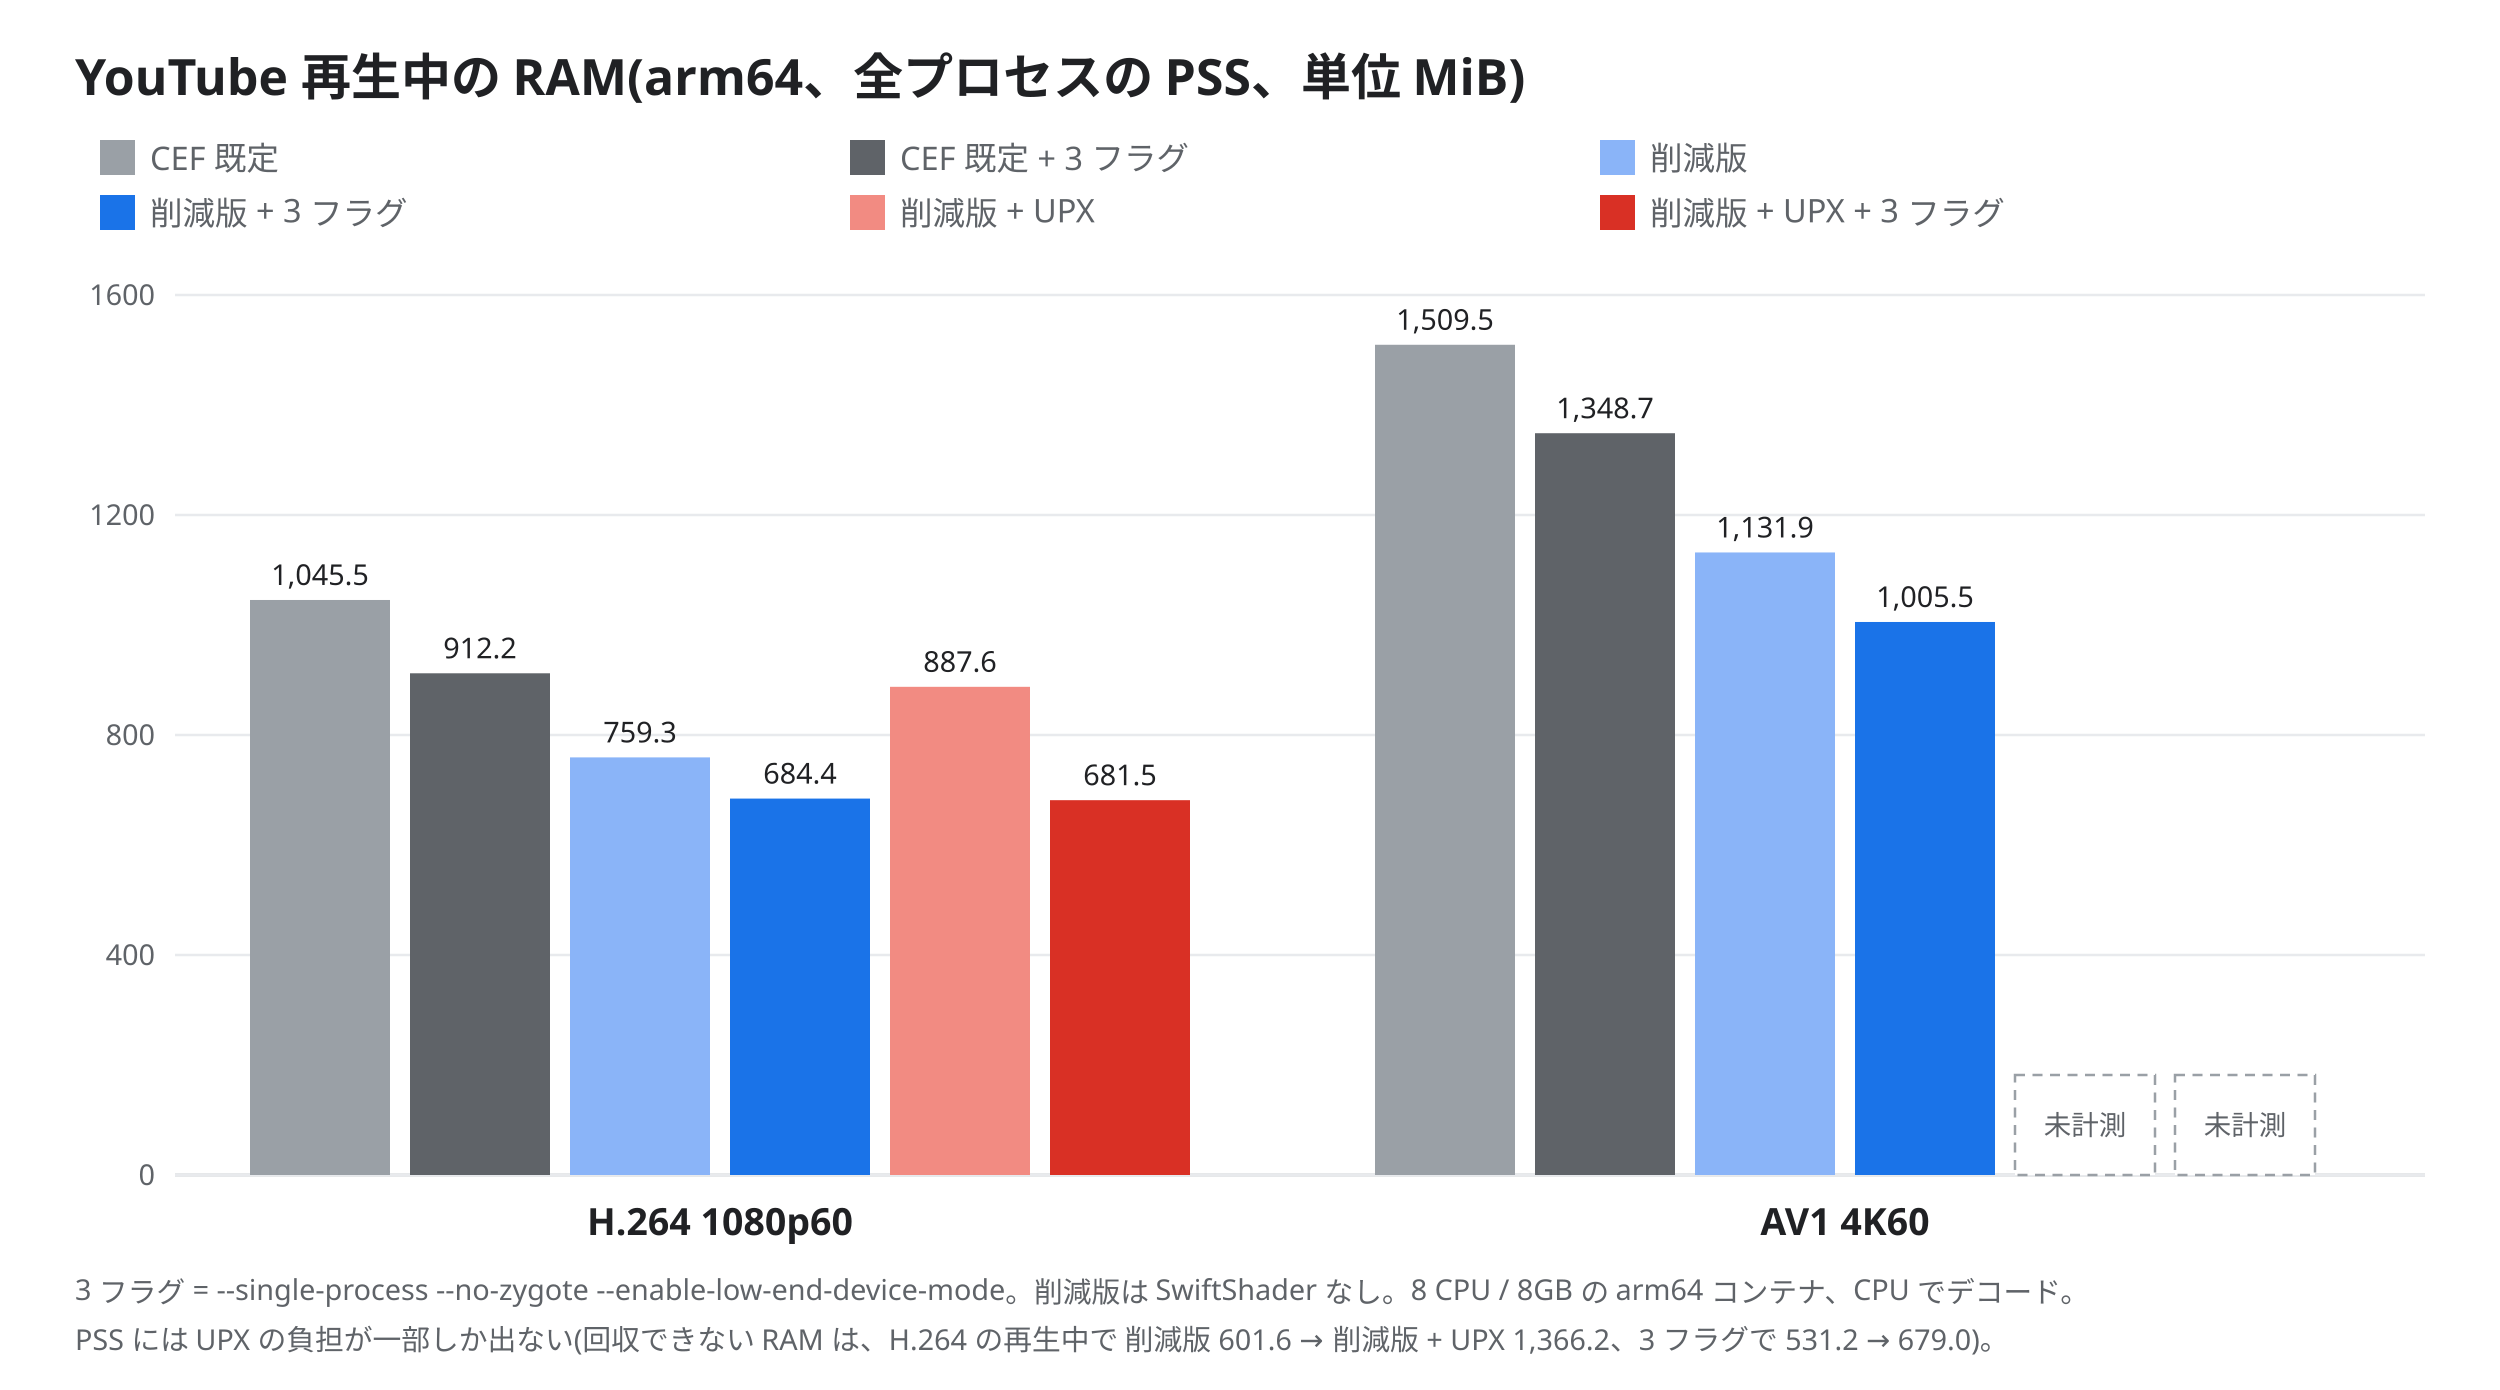
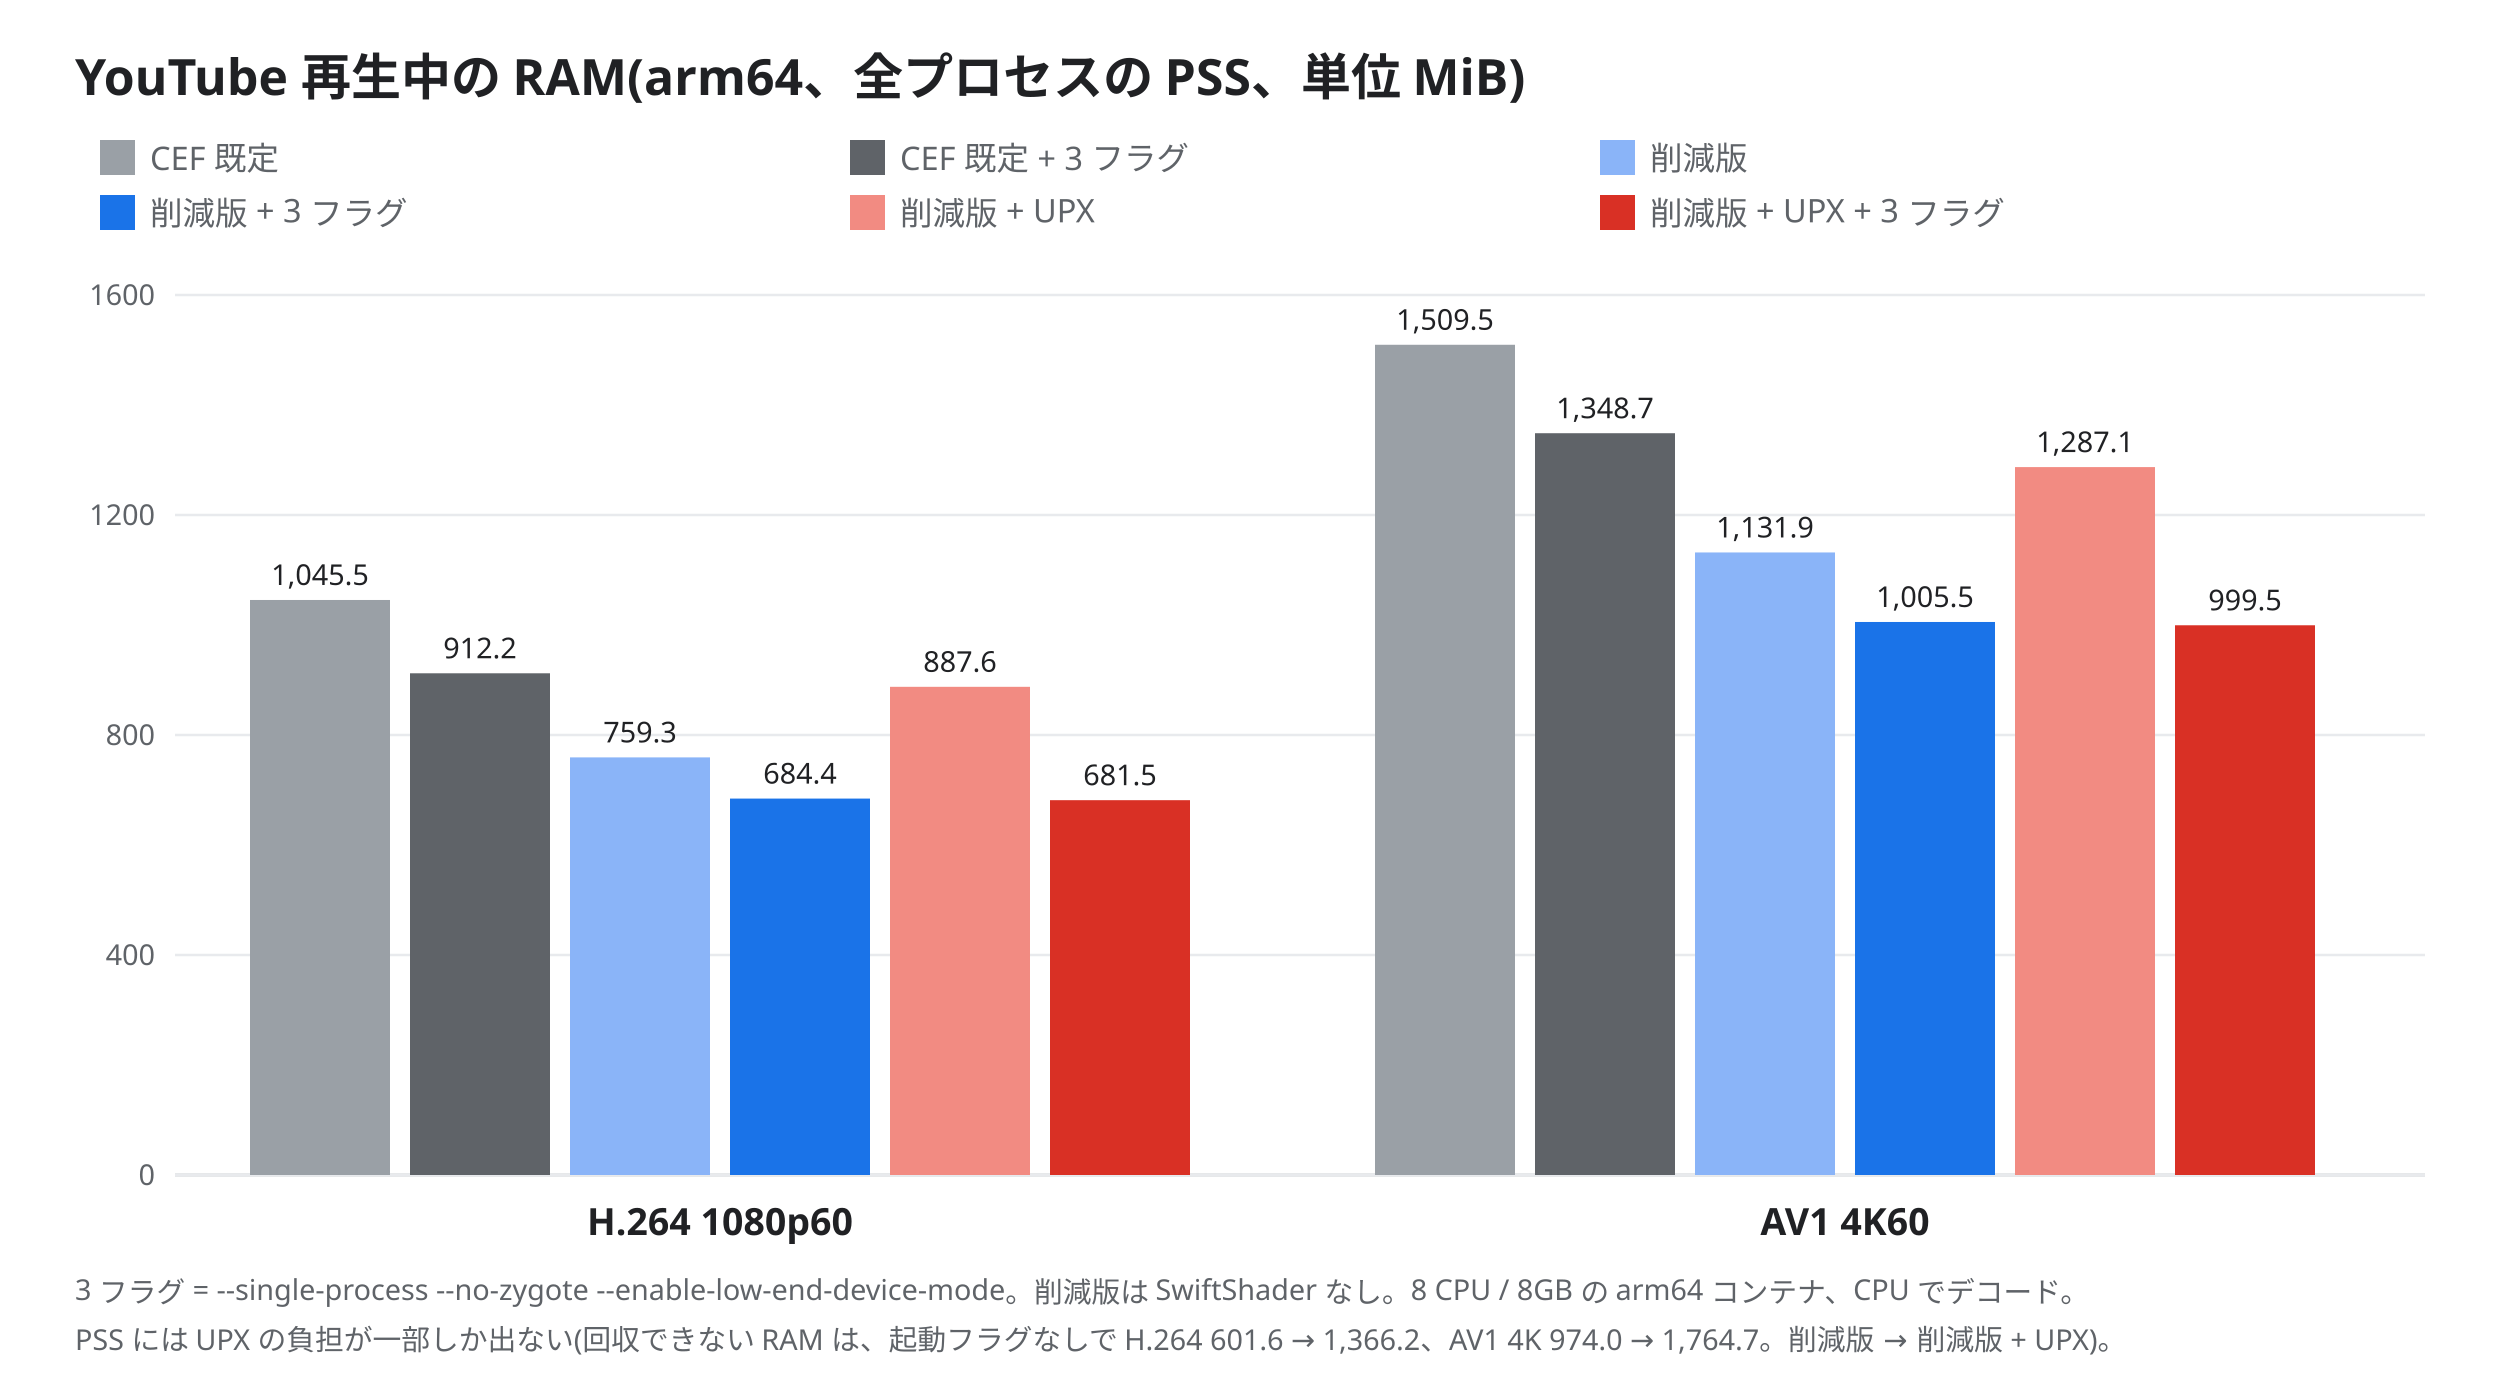
<svg xmlns="http://www.w3.org/2000/svg" width="1000" height="556" viewBox="0 0 1000 556" font-family="Hiragino Sans, Hiragino Kaku Gothic ProN, sans-serif">
  <rect width="1000" height="556" fill="#fff" />
  <text x="30" y="38" font-size="20" text-anchor="start" fill="#202124" font-weight="bold">YouTube 再生中の RAM(arm64、全プロセスの PSS、単位 MiB)</text>
  <rect x="40" y="56" width="14" height="14" rx="0" fill="#9aa0a6" stroke="none" stroke-width="1" />
  <text x="60" y="68" font-size="13" text-anchor="start" fill="#5f6368">CEF 既定</text>
  <rect x="340" y="56" width="14" height="14" rx="0" fill="#5f6368" stroke="none" stroke-width="1" />
  <text x="360" y="68" font-size="13" text-anchor="start" fill="#5f6368">CEF 既定 + 3 フラグ</text>
  <rect x="640" y="56" width="14" height="14" rx="0" fill="#8ab4f8" stroke="none" stroke-width="1" />
  <text x="660" y="68" font-size="13" text-anchor="start" fill="#5f6368">削減版</text>
  <rect x="40" y="78" width="14" height="14" rx="0" fill="#1a73e8" stroke="none" stroke-width="1" />
  <text x="60" y="90" font-size="13" text-anchor="start" fill="#5f6368">削減版 + 3 フラグ</text>
  <rect x="340" y="78" width="14" height="14" rx="0" fill="#f28b82" stroke="none" stroke-width="1" />
  <text x="360" y="90" font-size="13" text-anchor="start" fill="#5f6368">削減版 + UPX</text>
  <rect x="640" y="78" width="14" height="14" rx="0" fill="#d93025" stroke="none" stroke-width="1" />
  <text x="660" y="90" font-size="13" text-anchor="start" fill="#5f6368">削減版 + UPX + 3 フラグ</text>
  <line x1="70" y1="470" x2="970" y2="470" stroke="#9aa0a6" stroke-width="1" />
  <line x1="70" y1="470.0" x2="970" y2="470.0" stroke="#e8eaed" stroke-width="1" />
  <text x="62" y="474.0" font-size="11.5" text-anchor="end" fill="#5f6368">0</text>
  <line x1="70" y1="382.0" x2="970" y2="382.0" stroke="#e8eaed" stroke-width="1" />
  <text x="62" y="386.0" font-size="11.5" text-anchor="end" fill="#5f6368">400</text>
  <line x1="70" y1="294.0" x2="970" y2="294.0" stroke="#e8eaed" stroke-width="1" />
  <text x="62" y="298.0" font-size="11.5" text-anchor="end" fill="#5f6368">800</text>
  <line x1="70" y1="206.0" x2="970" y2="206.0" stroke="#e8eaed" stroke-width="1" />
  <text x="62" y="210.0" font-size="11.5" text-anchor="end" fill="#5f6368">1200</text>
  <line x1="70" y1="118.0" x2="970" y2="118.0" stroke="#e8eaed" stroke-width="1" />
  <text x="62" y="122.0" font-size="11.5" text-anchor="end" fill="#5f6368">1600</text>
  <rect x="100" y="239.99" width="56" height="230.01" rx="0" fill="#9aa0a6" stroke="none" stroke-width="1" />
  <text x="128.0" y="233.99" font-size="11.5" text-anchor="middle" fill="#202124">1,045.5</text>
  <rect x="164" y="269.316" width="56" height="200.684" rx="0" fill="#5f6368" stroke="none" stroke-width="1" />
  <text x="192.0" y="263.316" font-size="11.5" text-anchor="middle" fill="#202124">912.2</text>
  <rect x="228" y="302.954" width="56" height="167.046" rx="0" fill="#8ab4f8" stroke="none" stroke-width="1" />
  <text x="256.0" y="296.954" font-size="11.5" text-anchor="middle" fill="#202124">759.3</text>
  <rect x="292" y="319.432" width="56" height="150.568" rx="0" fill="#1a73e8" stroke="none" stroke-width="1" />
  <text x="320.0" y="313.432" font-size="11.5" text-anchor="middle" fill="#202124">684.4</text>
  <rect x="356" y="274.728" width="56" height="195.272" rx="0" fill="#f28b82" stroke="none" stroke-width="1" />
  <text x="384.0" y="268.728" font-size="11.5" text-anchor="middle" fill="#202124">887.6</text>
  <rect x="420" y="320.07" width="56" height="149.93" rx="0" fill="#d93025" stroke="none" stroke-width="1" />
  <text x="448.0" y="314.07" font-size="11.5" text-anchor="middle" fill="#202124">681.5</text>
  <text x="288" y="494" font-size="15" text-anchor="middle" fill="#202124" font-weight="bold">H.264 1080p60</text>
  <rect x="550" y="137.91" width="56" height="332.09" rx="0" fill="#9aa0a6" stroke="none" stroke-width="1" />
  <text x="578.0" y="131.91" font-size="11.5" text-anchor="middle" fill="#202124">1,509.5</text>
  <rect x="614" y="173.286" width="56" height="296.714" rx="0" fill="#5f6368" stroke="none" stroke-width="1" />
  <text x="642.0" y="167.286" font-size="11.5" text-anchor="middle" fill="#202124">1,348.7</text>
  <rect x="678" y="220.982" width="56" height="249.018" rx="0" fill="#8ab4f8" stroke="none" stroke-width="1" />
  <text x="706.0" y="214.982" font-size="11.5" text-anchor="middle" fill="#202124">1,131.9</text>
  <rect x="742" y="248.79" width="56" height="221.21" rx="0" fill="#1a73e8" stroke="none" stroke-width="1" />
  <text x="770.0" y="242.79" font-size="11.5" text-anchor="middle" fill="#202124">1,005.5</text>
-   <rect x="806" y="430" width="56" height="40" rx="0" fill="#fff" stroke="#9aa0a6" stroke-width="1" stroke-dasharray="4 3" />
-   <text x="834.0" y="454" font-size="11" text-anchor="middle" fill="#5f6368">未計測</text>
-   <rect x="870" y="430" width="56" height="40" rx="0" fill="#fff" stroke="#9aa0a6" stroke-width="1" stroke-dasharray="4 3" />
-   <text x="898.0" y="454" font-size="11" text-anchor="middle" fill="#5f6368">未計測</text>
+   <rect x="806" y="186.838" width="56" height="283.162" rx="0" fill="#f28b82" stroke="none" stroke-width="1" />
+   <text x="834.0" y="180.838" font-size="11.5" text-anchor="middle" fill="#202124">1,287.1</text>
+   <rect x="870" y="250.11" width="56" height="219.89" rx="0" fill="#d93025" stroke="none" stroke-width="1" />
+   <text x="898.0" y="244.11" font-size="11.5" text-anchor="middle" fill="#202124">999.5</text>
  <text x="738" y="494" font-size="15" text-anchor="middle" fill="#202124" font-weight="bold">AV1 4K60</text>
  <text x="30" y="520" font-size="11.5" text-anchor="start" fill="#5f6368">3 フラグ = --single-process --no-zygote --enable-low-end-device-mode。削減版は SwiftShader なし。8 CPU / 8GB の arm64 コンテナ、CPU でデコード。</text>
-   <text x="30" y="540" font-size="11.5" text-anchor="start" fill="#5f6368">PSS には UPX の負担が一部しか出ない(回収できない RAM は、H.264 の再生中で 削減版 601.6 → 削減版 + UPX 1,366.2、3 フラグで 531.2 → 679.0)。</text>
+   <text x="30" y="540" font-size="11.5" text-anchor="start" fill="#5f6368">PSS には UPX の負担が一部しか出ない(回収できない RAM は、起動フラグなしで H.264 601.6 → 1,366.2、AV1 4K 974.0 → 1,764.7。削減版 → 削減版 + UPX)。</text>
</svg>
